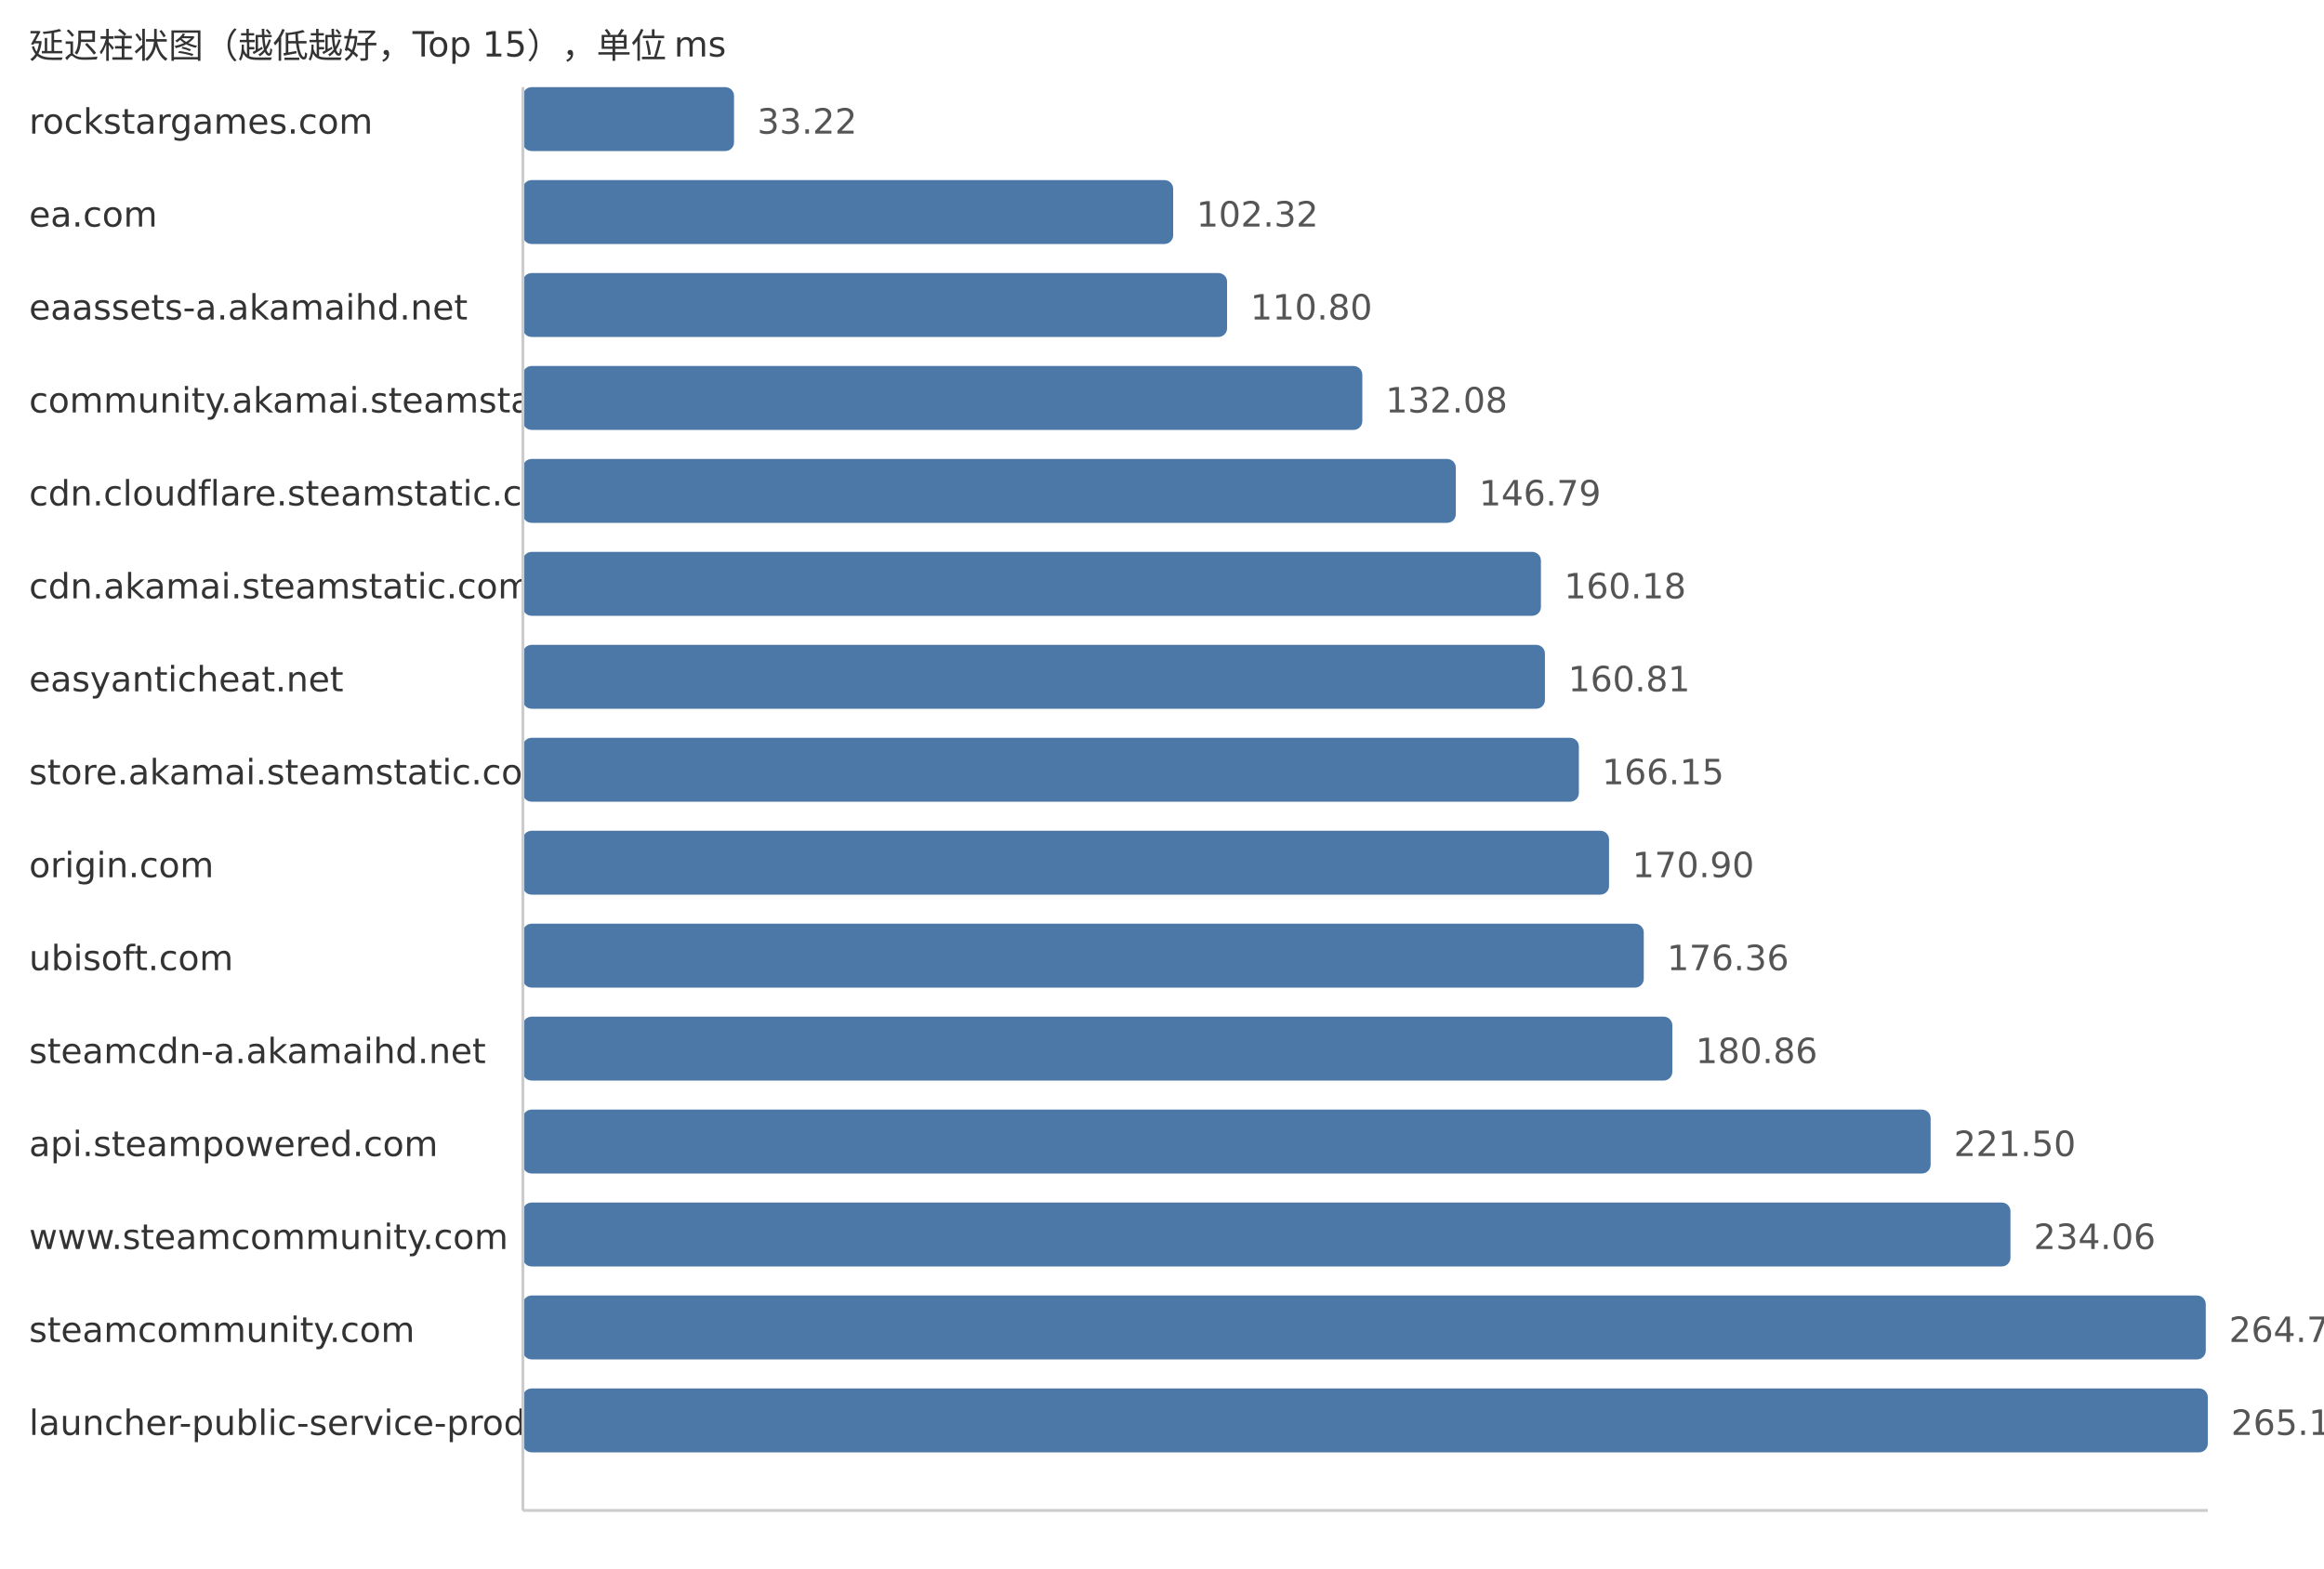
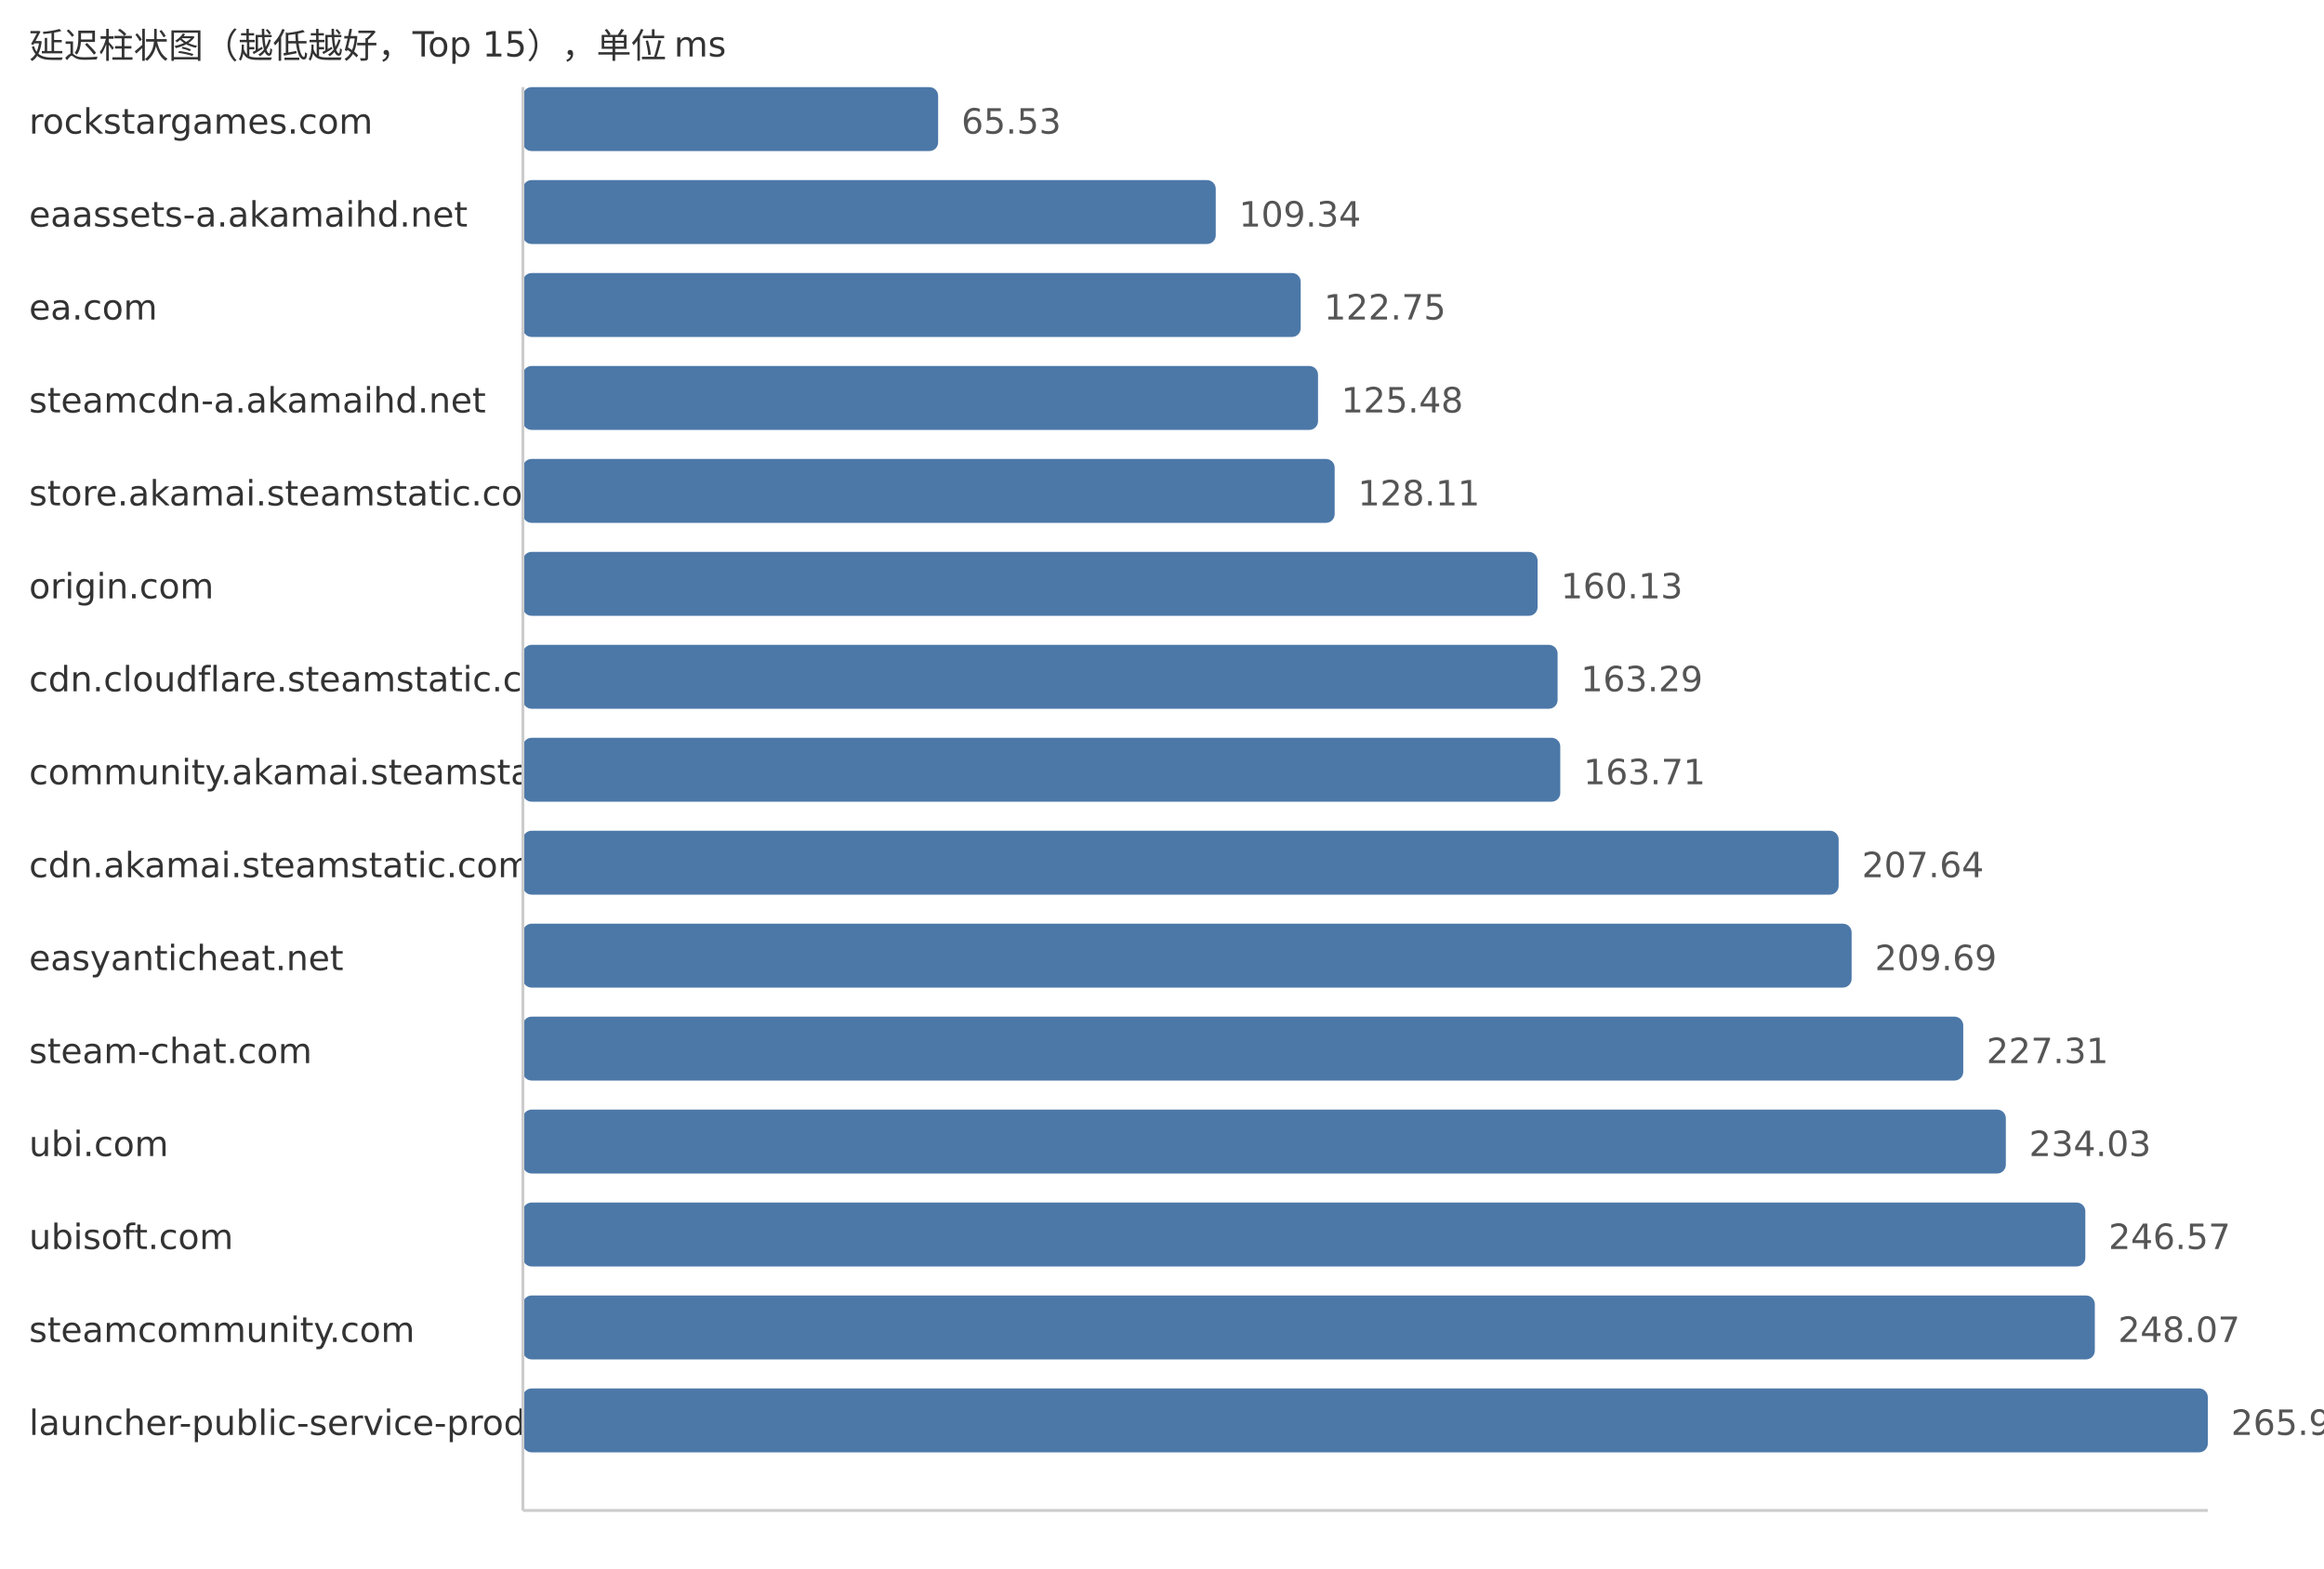
<svg xmlns="http://www.w3.org/2000/svg" width="800" height="540">
  <style> .label{font-family:DejaVu Sans,Verdana,Geneva,sans-serif;font-size:12px;fill:#333} .value{font-family:DejaVu Sans,Verdana,Geneva,sans-serif;font-size:12px;fill:#555} </style>
  <text x="10" y="20" class="label">延迟柱状图（越低越好，Top 15），单位 ms</text>
  <text x="10" y="46" class="label">rockstargames.com</text>
-   <rect x="180" y="30" width="72.68" height="22" fill="#4c78a8" rx="3" />
-   <text x="260.68" y="46" class="value">33.22</text>
-   <text x="10" y="78" class="label">ea.com</text>
-   <rect x="180" y="62" width="223.85" height="22" fill="#4c78a8" rx="3" />
-   <text x="411.85" y="78" class="value">102.32</text>
-   <text x="10" y="110" class="label">eaassets-a.akamaihd.net</text>
-   <rect x="180" y="94" width="242.41" height="22" fill="#4c78a8" rx="3" />
-   <text x="430.41" y="110" class="value">110.80</text>
-   <text x="10" y="142" class="label">community.akamai.steamstatic.com</text>
-   <rect x="180" y="126" width="288.96" height="22" fill="#4c78a8" rx="3" />
-   <text x="476.96" y="142" class="value">132.08</text>
-   <text x="10" y="174" class="label">cdn.cloudflare.steamstatic.com</text>
-   <rect x="180" y="158" width="321.14" height="22" fill="#4c78a8" rx="3" />
-   <text x="509.14" y="174" class="value">146.79</text>
-   <text x="10" y="206" class="label">cdn.akamai.steamstatic.com</text>
-   <rect x="180" y="190" width="350.44" height="22" fill="#4c78a8" rx="3" />
-   <text x="538.44" y="206" class="value">160.18</text>
-   <text x="10" y="238" class="label">easyanticheat.net</text>
-   <rect x="180" y="222" width="351.82" height="22" fill="#4c78a8" rx="3" />
-   <text x="539.82" y="238" class="value">160.81</text>
-   <text x="10" y="270" class="label">store.akamai.steamstatic.com</text>
-   <rect x="180" y="254" width="363.5" height="22" fill="#4c78a8" rx="3" />
-   <text x="551.5" y="270" class="value">166.15</text>
-   <text x="10" y="302" class="label">origin.com</text>
-   <rect x="180" y="286" width="373.89" height="22" fill="#4c78a8" rx="3" />
-   <text x="561.89" y="302" class="value">170.90</text>
-   <text x="10" y="334" class="label">ubisoft.com</text>
-   <rect x="180" y="318" width="385.84" height="22" fill="#4c78a8" rx="3" />
-   <text x="573.84" y="334" class="value">176.36</text>
-   <text x="10" y="366" class="label">steamcdn-a.akamaihd.net</text>
-   <rect x="180" y="350" width="395.68" height="22" fill="#4c78a8" rx="3" />
-   <text x="583.68" y="366" class="value">180.86</text>
-   <text x="10" y="398" class="label">api.steampowered.com</text>
-   <rect x="180" y="382" width="484.59" height="22" fill="#4c78a8" rx="3" />
-   <text x="672.59" y="398" class="value">221.50</text>
-   <text x="10" y="430" class="label">www.steamcommunity.com</text>
-   <rect x="180" y="414" width="512.07" height="22" fill="#4c78a8" rx="3" />
-   <text x="700.07" y="430" class="value">234.06</text>
+   <rect x="180" y="30" width="142.94" height="22" fill="#4c78a8" rx="3" />
+   <text x="330.94" y="46" class="value">65.53</text>
+   <text x="10" y="78" class="label">eaassets-a.akamaihd.net</text>
+   <rect x="180" y="62" width="238.5" height="22" fill="#4c78a8" rx="3" />
+   <text x="426.5" y="78" class="value">109.34</text>
+   <text x="10" y="110" class="label">ea.com</text>
+   <rect x="180" y="94" width="267.75" height="22" fill="#4c78a8" rx="3" />
+   <text x="455.75" y="110" class="value">122.75</text>
+   <text x="10" y="142" class="label">steamcdn-a.akamaihd.net</text>
+   <rect x="180" y="126" width="273.71" height="22" fill="#4c78a8" rx="3" />
+   <text x="461.71" y="142" class="value">125.48</text>
+   <text x="10" y="174" class="label">store.akamai.steamstatic.com</text>
+   <rect x="180" y="158" width="279.44" height="22" fill="#4c78a8" rx="3" />
+   <text x="467.44" y="174" class="value">128.11</text>
+   <text x="10" y="206" class="label">origin.com</text>
+   <rect x="180" y="190" width="349.29" height="22" fill="#4c78a8" rx="3" />
+   <text x="537.29" y="206" class="value">160.13</text>
+   <text x="10" y="238" class="label">cdn.cloudflare.steamstatic.com</text>
+   <rect x="180" y="222" width="356.18" height="22" fill="#4c78a8" rx="3" />
+   <text x="544.18" y="238" class="value">163.29</text>
+   <text x="10" y="270" class="label">community.akamai.steamstatic.com</text>
+   <rect x="180" y="254" width="357.1" height="22" fill="#4c78a8" rx="3" />
+   <text x="545.1" y="270" class="value">163.71</text>
+   <text x="10" y="302" class="label">cdn.akamai.steamstatic.com</text>
+   <rect x="180" y="286" width="452.92" height="22" fill="#4c78a8" rx="3" />
+   <text x="640.92" y="302" class="value">207.64</text>
+   <text x="10" y="334" class="label">easyanticheat.net</text>
+   <rect x="180" y="318" width="457.39" height="22" fill="#4c78a8" rx="3" />
+   <text x="645.39" y="334" class="value">209.69</text>
+   <text x="10" y="366" class="label">steam-chat.com</text>
+   <rect x="180" y="350" width="495.82" height="22" fill="#4c78a8" rx="3" />
+   <text x="683.82" y="366" class="value">227.31</text>
+   <text x="10" y="398" class="label">ubi.com</text>
+   <rect x="180" y="382" width="510.48" height="22" fill="#4c78a8" rx="3" />
+   <text x="698.48" y="398" class="value">234.03</text>
+   <text x="10" y="430" class="label">ubisoft.com</text>
+   <rect x="180" y="414" width="537.84" height="22" fill="#4c78a8" rx="3" />
+   <text x="725.84" y="430" class="value">246.57</text>
  <text x="10" y="462" class="label">steamcommunity.com</text>
-   <rect x="180" y="446" width="579.3" height="22" fill="#4c78a8" rx="3" />
-   <text x="767.3" y="462" class="value">264.79</text>
+   <rect x="180" y="446" width="541.11" height="22" fill="#4c78a8" rx="3" />
+   <text x="729.11" y="462" class="value">248.07</text>
  <text x="10" y="494" class="label">launcher-public-service-prod06.ol.epicgames.com</text>
  <rect x="180" y="478" width="580.0" height="22" fill="#4c78a8" rx="3" />
-   <text x="768.0" y="494" class="value">265.11</text>
+   <text x="768.0" y="494" class="value">265.90</text>
  <line x1="180" y1="30" x2="180" y2="520" stroke="#ccc" />
  <line x1="180" y1="520" x2="760" y2="520" stroke="#ccc" />
</svg>
